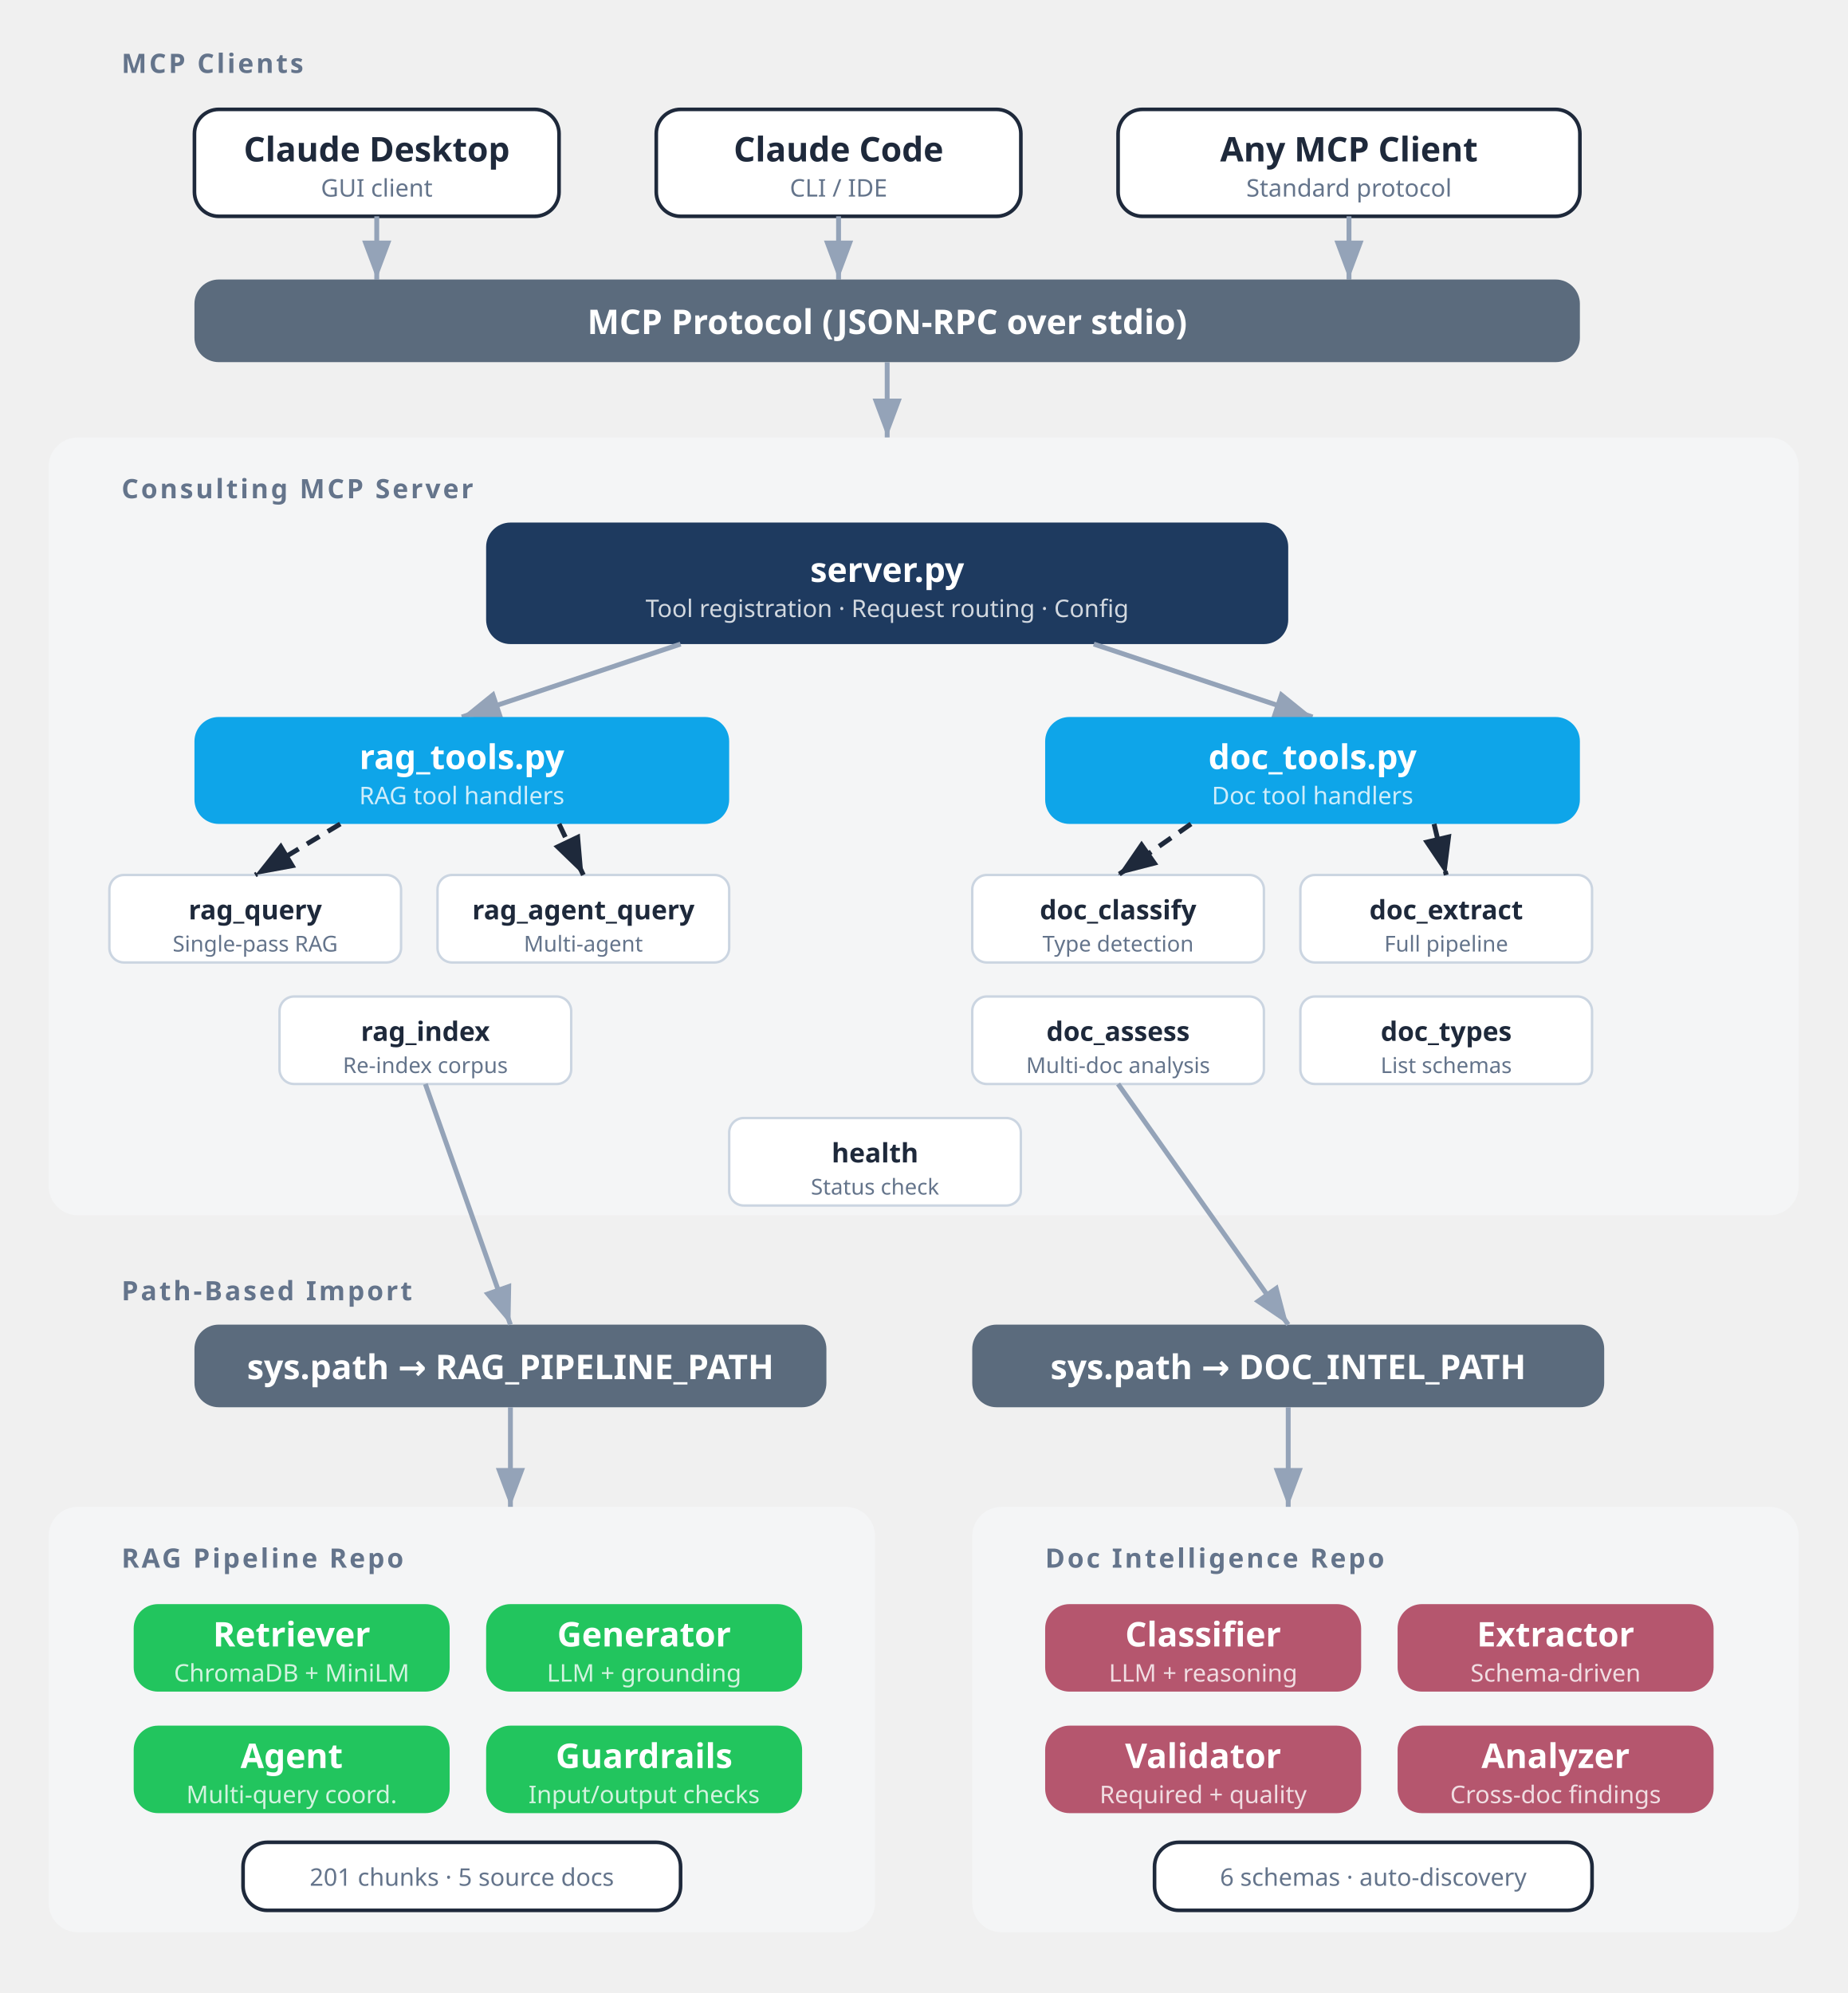
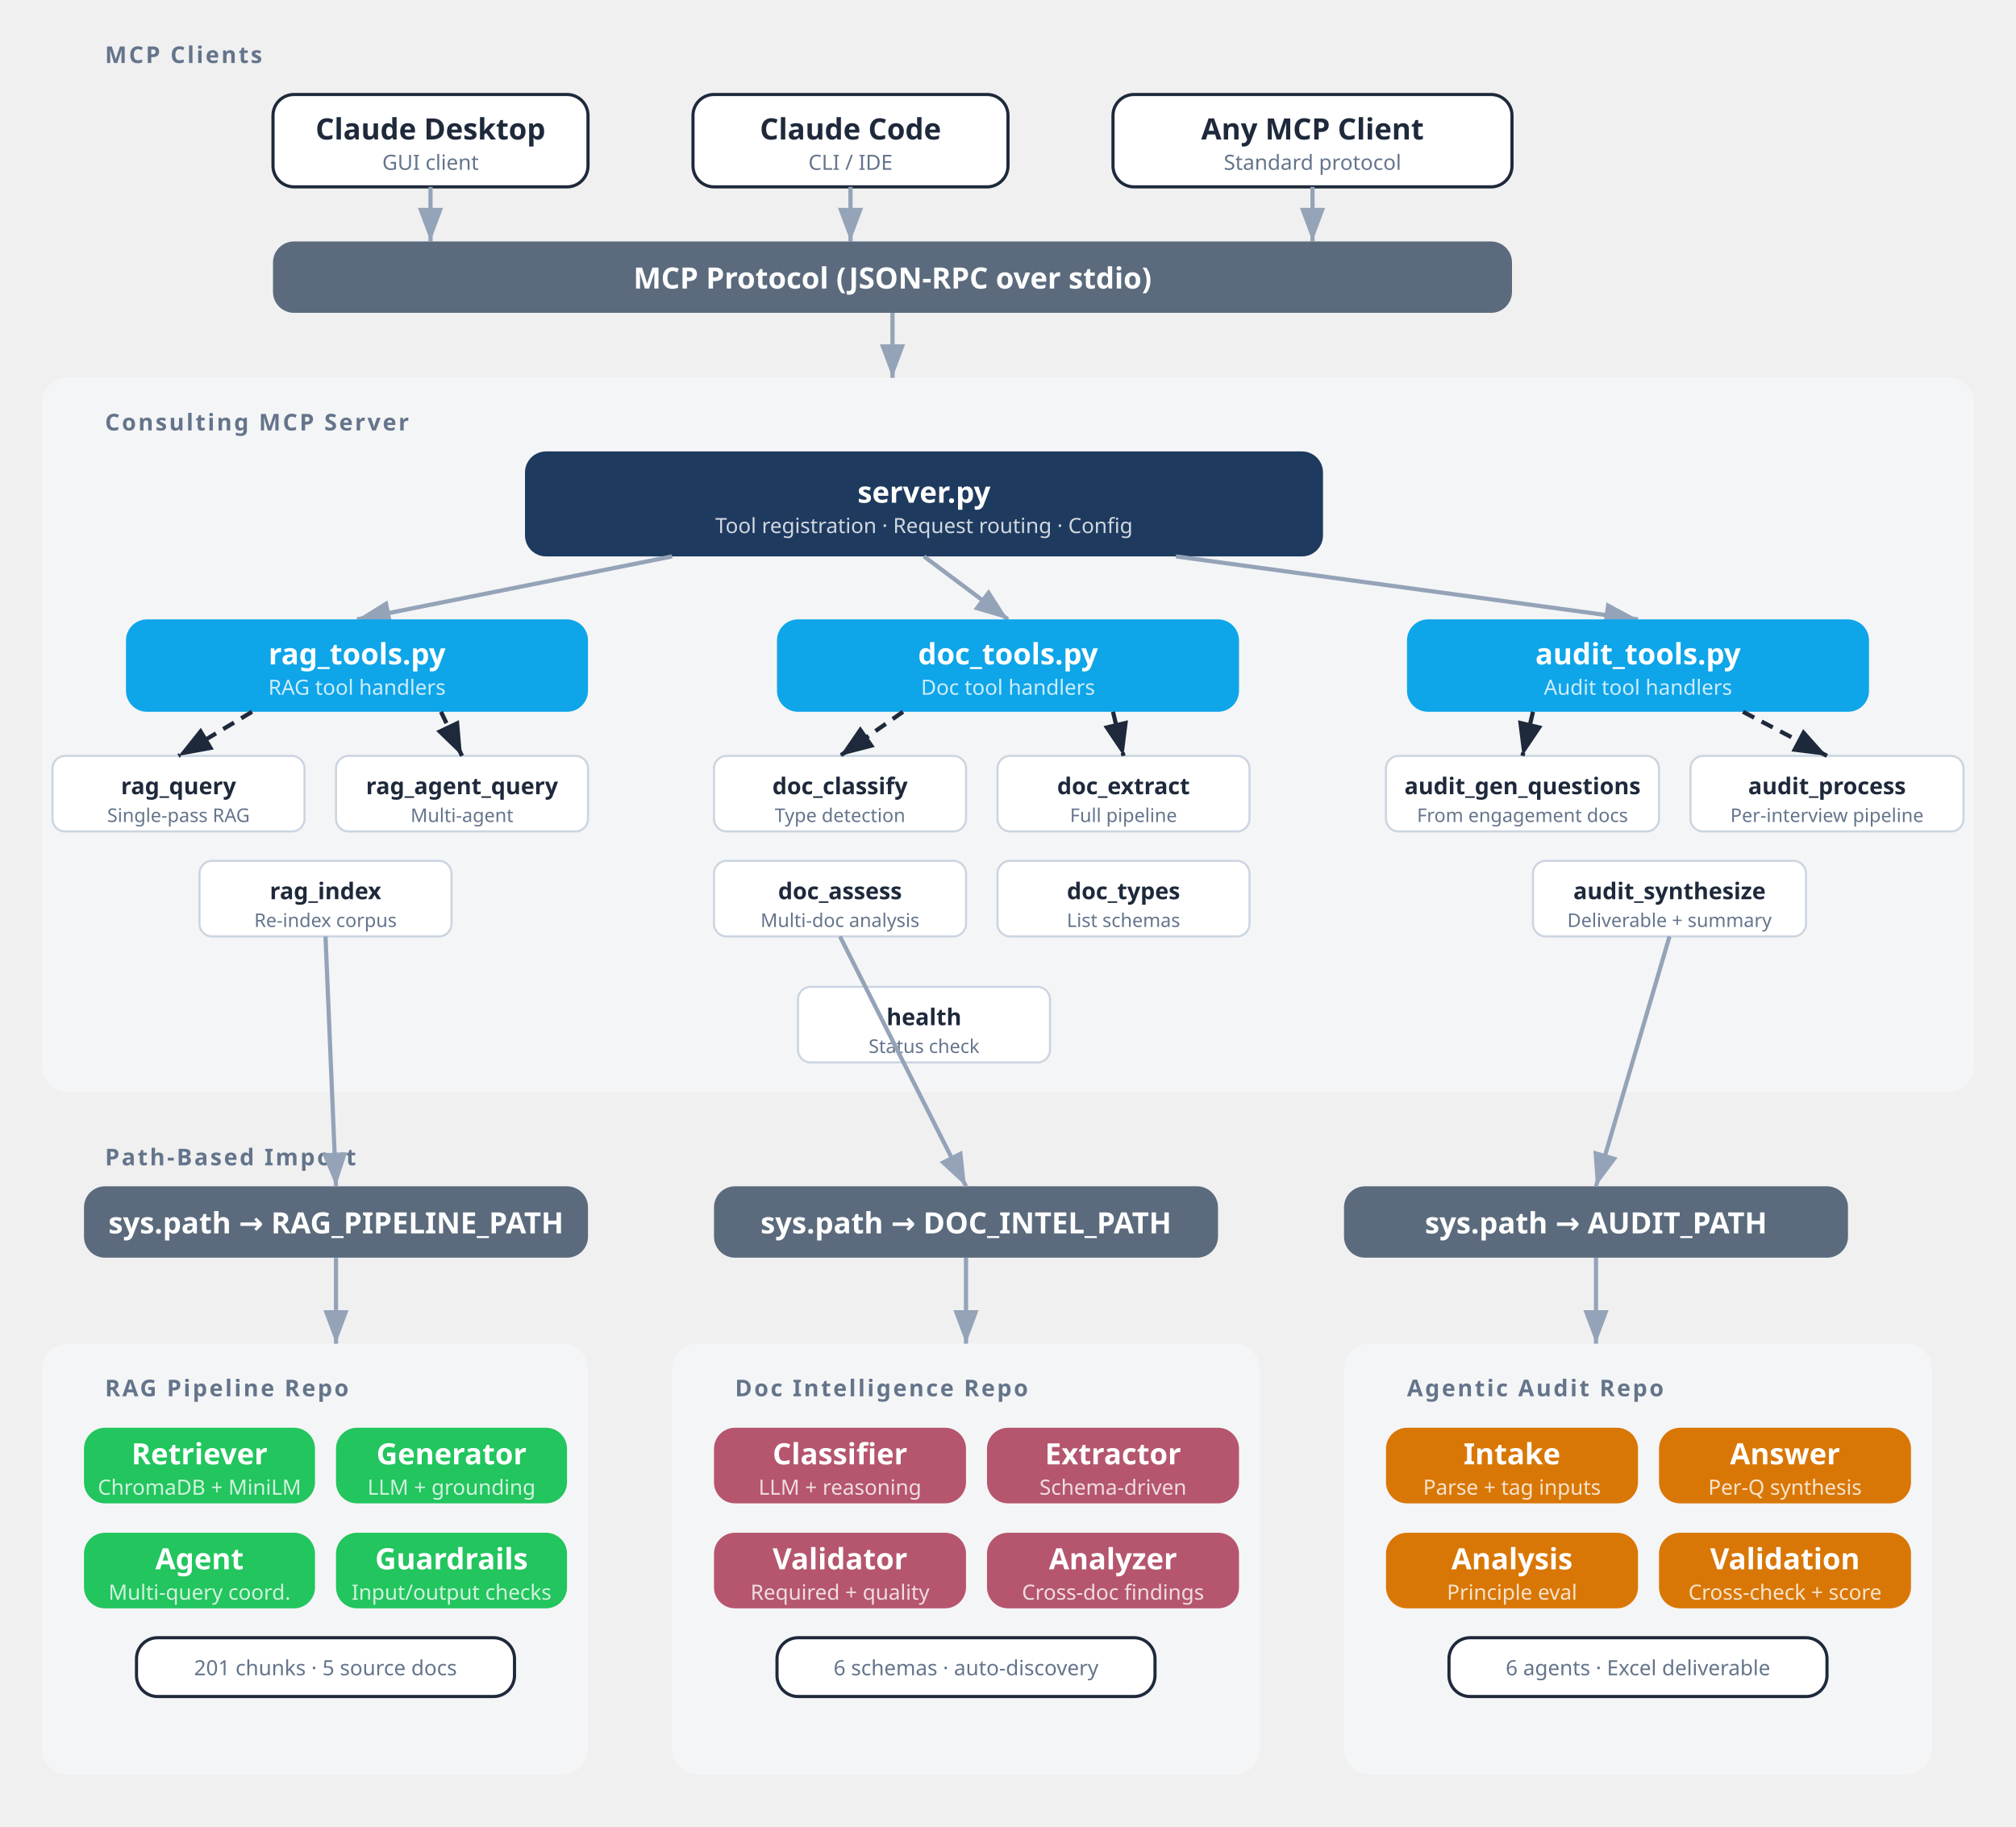
- <svg xmlns="http://www.w3.org/2000/svg" viewBox="0 0 760 820" role="img">
+ <svg xmlns="http://www.w3.org/2000/svg" viewBox="0 0 960 870" role="img">
  <style>
    .box-navy { fill: #1e3a5f; rx: 10; ry: 10; }
    .box-blue { fill: #0ea5e9; rx: 10; ry: 10; }
    .box-slate { fill: #5b6b7d; rx: 10; ry: 10; }
    .box-green { fill: #22c55e; rx: 10; ry: 10; }
    .box-rose { fill: #b5566e; rx: 10; ry: 10; }
+     .box-amber { fill: #d97706; rx: 10; ry: 10; }
    .box-white { fill: #ffffff; rx: 10; ry: 10; stroke: #1e293b; stroke-width: 1.5; }
    .box-label { fill: #fff; font-family: system-ui, sans-serif; font-size: 14px; font-weight: 600; text-anchor: middle; dominant-baseline: central; }
    .box-label-dark { fill: #1e293b; font-family: system-ui, sans-serif; font-size: 14px; font-weight: 600; text-anchor: middle; dominant-baseline: central; }
    .box-sub { fill: rgba(255,255,255,0.8); font-family: system-ui, sans-serif; font-size: 10px; text-anchor: middle; dominant-baseline: central; }
    .box-sub-dark { fill: #64748b; font-family: system-ui, sans-serif; font-size: 10px; text-anchor: middle; dominant-baseline: central; }
    .arrow { stroke: #94a3b8; stroke-width: 2; fill: none; marker-end: url(#arrowhead); }
    .arrow-dash { stroke: #1e293b; stroke-width: 2; fill: none; marker-end: url(#arrowhead-black); stroke-dasharray: 6 4; }
    .phase-label { fill: #64748b; font-family: system-ui, sans-serif; font-size: 11px; font-weight: 700; text-transform: uppercase; letter-spacing: 1px; }
    .section-bg { fill: #f8fafc; rx: 12; ry: 12; opacity: 0.5; }
    .tool-box { fill: #ffffff; rx: 6; ry: 6; stroke: #cbd5e1; stroke-width: 1; }
    .tool-label { fill: #1e293b; font-family: system-ui, sans-serif; font-size: 11px; font-weight: 600; text-anchor: middle; dominant-baseline: central; }
    .tool-sub { fill: #64748b; font-family: system-ui, sans-serif; font-size: 9px; text-anchor: middle; dominant-baseline: central; }
  </style>
  <defs>
    <marker id="arrowhead" markerWidth="8" markerHeight="6" refX="8" refY="3" orient="auto">
      <polygon points="0 0, 8 3, 0 6" fill="#94a3b8" />
    </marker>
    <marker id="arrowhead-black" markerWidth="8" markerHeight="6" refX="8" refY="3" orient="auto">
      <polygon points="0 0, 8 3, 0 6" fill="#1e293b" />
    </marker>
  </defs>
  <text class="phase-label" x="50" y="30">MCP Clients</text>
-   <rect class="box-white" x="80" y="45" width="150" height="44" />
-   <text class="box-label-dark" x="155" y="61">Claude Desktop</text>
-   <text class="box-sub-dark" x="155" y="77">GUI client</text>
-   <rect class="box-white" x="270" y="45" width="150" height="44" />
-   <text class="box-label-dark" x="345" y="61">Claude Code</text>
-   <text class="box-sub-dark" x="345" y="77">CLI / IDE</text>
-   <rect class="box-white" x="460" y="45" width="190" height="44" />
-   <text class="box-label-dark" x="555" y="61">Any MCP Client</text>
-   <text class="box-sub-dark" x="555" y="77">Standard protocol</text>
-   <line class="arrow" x1="155" y1="89" x2="155" y2="115" />
-   <line class="arrow" x1="345" y1="89" x2="345" y2="115" />
-   <line class="arrow" x1="555" y1="89" x2="555" y2="115" />
-   <rect class="box-slate" x="80" y="115" width="570" height="34" />
-   <text class="box-label" x="365" y="132">MCP Protocol (JSON-RPC over stdio)</text>
-   <line class="arrow" x1="365" y1="149" x2="365" y2="180" />
-   <rect class="section-bg" x="20" y="180" width="720" height="320" />
+   <rect class="box-white" x="130" y="45" width="150" height="44" />
+   <text class="box-label-dark" x="205" y="61">Claude Desktop</text>
+   <text class="box-sub-dark" x="205" y="77">GUI client</text>
+   <rect class="box-white" x="330" y="45" width="150" height="44" />
+   <text class="box-label-dark" x="405" y="61">Claude Code</text>
+   <text class="box-sub-dark" x="405" y="77">CLI / IDE</text>
+   <rect class="box-white" x="530" y="45" width="190" height="44" />
+   <text class="box-label-dark" x="625" y="61">Any MCP Client</text>
+   <text class="box-sub-dark" x="625" y="77">Standard protocol</text>
+   <line class="arrow" x1="205" y1="89" x2="205" y2="115" />
+   <line class="arrow" x1="405" y1="89" x2="405" y2="115" />
+   <line class="arrow" x1="625" y1="89" x2="625" y2="115" />
+   <rect class="box-slate" x="130" y="115" width="590" height="34" />
+   <text class="box-label" x="425" y="132">MCP Protocol (JSON-RPC over stdio)</text>
+   <line class="arrow" x1="425" y1="149" x2="425" y2="180" />
+   <rect class="section-bg" x="20" y="180" width="920" height="340" />
  <text class="phase-label" x="50" y="205">Consulting MCP Server</text>
-   <rect class="box-navy" x="200" y="215" width="330" height="50" />
-   <text class="box-label" x="365" y="234">server.py</text>
-   <text class="box-sub" x="365" y="250">Tool registration · Request routing · Config</text>
-   <line class="arrow" x1="280" y1="265" x2="190" y2="295" />
-   <line class="arrow" x1="450" y1="265" x2="540" y2="295" />
-   <rect class="box-blue" x="80" y="295" width="220" height="44" />
-   <text class="box-label" x="190" y="311">rag_tools.py</text>
-   <text class="box-sub" x="190" y="327">RAG tool handlers</text>
-   <rect class="box-blue" x="430" y="295" width="220" height="44" />
-   <text class="box-label" x="540" y="311">doc_tools.py</text>
-   <text class="box-sub" x="540" y="327">Doc tool handlers</text>
-   <rect class="tool-box" x="45" y="360" width="120" height="36" />
-   <text class="tool-label" x="105" y="374">rag_query</text>
-   <text class="tool-sub" x="105" y="388">Single-pass RAG</text>
-   <rect class="tool-box" x="180" y="360" width="120" height="36" />
-   <text class="tool-label" x="240" y="374">rag_agent_query</text>
-   <text class="tool-sub" x="240" y="388">Multi-agent</text>
-   <rect class="tool-box" x="115" y="410" width="120" height="36" />
-   <text class="tool-label" x="175" y="424">rag_index</text>
-   <text class="tool-sub" x="175" y="438">Re-index corpus</text>
-   <rect class="tool-box" x="400" y="360" width="120" height="36" />
-   <text class="tool-label" x="460" y="374">doc_classify</text>
-   <text class="tool-sub" x="460" y="388">Type detection</text>
-   <rect class="tool-box" x="535" y="360" width="120" height="36" />
-   <text class="tool-label" x="595" y="374">doc_extract</text>
-   <text class="tool-sub" x="595" y="388">Full pipeline</text>
-   <rect class="tool-box" x="400" y="410" width="120" height="36" />
-   <text class="tool-label" x="460" y="424">doc_assess</text>
-   <text class="tool-sub" x="460" y="438">Multi-doc analysis</text>
-   <rect class="tool-box" x="535" y="410" width="120" height="36" />
-   <text class="tool-label" x="595" y="424">doc_types</text>
-   <text class="tool-sub" x="595" y="438">List schemas</text>
-   <rect class="tool-box" x="300" y="460" width="120" height="36" />
-   <text class="tool-label" x="360" y="474">health</text>
-   <text class="tool-sub" x="360" y="488">Status check</text>
-   <line class="arrow-dash" x1="140" y1="339" x2="105" y2="360" />
-   <line class="arrow-dash" x1="230" y1="339" x2="240" y2="360" />
-   <line class="arrow-dash" x1="490" y1="339" x2="460" y2="360" />
-   <line class="arrow-dash" x1="590" y1="339" x2="595" y2="360" />
-   <text class="phase-label" x="50" y="535">Path-Based Import</text>
-   <rect class="box-slate" x="80" y="545" width="260" height="34" />
-   <text class="box-label" x="210" y="562">sys.path → RAG_PIPELINE_PATH</text>
-   <rect class="box-slate" x="400" y="545" width="260" height="34" />
-   <text class="box-label" x="530" y="562">sys.path → DOC_INTEL_PATH</text>
-   <line class="arrow" x1="175" y1="446" x2="210" y2="545" />
-   <line class="arrow" x1="460" y1="446" x2="530" y2="545" />
-   <line class="arrow" x1="210" y1="579" x2="210" y2="620" />
-   <line class="arrow" x1="530" y1="579" x2="530" y2="620" />
-   <rect class="section-bg" x="20" y="620" width="340" height="175" />
-   <text class="phase-label" x="50" y="645">RAG Pipeline Repo</text>
-   <rect class="box-green" x="55" y="660" width="130" height="36" />
-   <text class="box-label" x="120" y="672">Retriever</text>
-   <text class="box-sub" x="120" y="688">ChromaDB + MiniLM</text>
-   <rect class="box-green" x="200" y="660" width="130" height="36" />
-   <text class="box-label" x="265" y="672">Generator</text>
-   <text class="box-sub" x="265" y="688">LLM + grounding</text>
-   <rect class="box-green" x="55" y="710" width="130" height="36" />
-   <text class="box-label" x="120" y="722">Agent</text>
-   <text class="box-sub" x="120" y="738">Multi-query coord.</text>
-   <rect class="box-green" x="200" y="710" width="130" height="36" />
-   <text class="box-label" x="265" y="722">Guardrails</text>
-   <text class="box-sub" x="265" y="738">Input/output checks</text>
-   <rect class="box-white" x="100" y="758" width="180" height="28" />
-   <text class="box-sub-dark" x="190" y="772">201 chunks · 5 source docs</text>
-   <rect class="section-bg" x="400" y="620" width="340" height="175" />
-   <text class="phase-label" x="430" y="645">Doc Intelligence Repo</text>
-   <rect class="box-rose" x="430" y="660" width="130" height="36" />
-   <text class="box-label" x="495" y="672">Classifier</text>
-   <text class="box-sub" x="495" y="688">LLM + reasoning</text>
-   <rect class="box-rose" x="575" y="660" width="130" height="36" />
-   <text class="box-label" x="640" y="672">Extractor</text>
-   <text class="box-sub" x="640" y="688">Schema-driven</text>
-   <rect class="box-rose" x="430" y="710" width="130" height="36" />
-   <text class="box-label" x="495" y="722">Validator</text>
-   <text class="box-sub" x="495" y="738">Required + quality</text>
-   <rect class="box-rose" x="575" y="710" width="130" height="36" />
-   <text class="box-label" x="640" y="722">Analyzer</text>
-   <text class="box-sub" x="640" y="738">Cross-doc findings</text>
-   <rect class="box-white" x="475" y="758" width="180" height="28" />
-   <text class="box-sub-dark" x="565" y="772">6 schemas · auto-discovery</text>
+   <rect class="box-navy" x="250" y="215" width="380" height="50" />
+   <text class="box-label" x="440" y="234">server.py</text>
+   <text class="box-sub" x="440" y="250">Tool registration · Request routing · Config</text>
+   <line class="arrow" x1="320" y1="265" x2="170" y2="295" />
+   <line class="arrow" x1="440" y1="265" x2="480" y2="295" />
+   <line class="arrow" x1="560" y1="265" x2="780" y2="295" />
+   <rect class="box-blue" x="60" y="295" width="220" height="44" />
+   <text class="box-label" x="170" y="311">rag_tools.py</text>
+   <text class="box-sub" x="170" y="327">RAG tool handlers</text>
+   <rect class="box-blue" x="370" y="295" width="220" height="44" />
+   <text class="box-label" x="480" y="311">doc_tools.py</text>
+   <text class="box-sub" x="480" y="327">Doc tool handlers</text>
+   <rect class="box-blue" x="670" y="295" width="220" height="44" />
+   <text class="box-label" x="780" y="311">audit_tools.py</text>
+   <text class="box-sub" x="780" y="327">Audit tool handlers</text>
+   <rect class="tool-box" x="25" y="360" width="120" height="36" />
+   <text class="tool-label" x="85" y="374">rag_query</text>
+   <text class="tool-sub" x="85" y="388">Single-pass RAG</text>
+   <rect class="tool-box" x="160" y="360" width="120" height="36" />
+   <text class="tool-label" x="220" y="374">rag_agent_query</text>
+   <text class="tool-sub" x="220" y="388">Multi-agent</text>
+   <rect class="tool-box" x="95" y="410" width="120" height="36" />
+   <text class="tool-label" x="155" y="424">rag_index</text>
+   <text class="tool-sub" x="155" y="438">Re-index corpus</text>
+   <rect class="tool-box" x="340" y="360" width="120" height="36" />
+   <text class="tool-label" x="400" y="374">doc_classify</text>
+   <text class="tool-sub" x="400" y="388">Type detection</text>
+   <rect class="tool-box" x="475" y="360" width="120" height="36" />
+   <text class="tool-label" x="535" y="374">doc_extract</text>
+   <text class="tool-sub" x="535" y="388">Full pipeline</text>
+   <rect class="tool-box" x="340" y="410" width="120" height="36" />
+   <text class="tool-label" x="400" y="424">doc_assess</text>
+   <text class="tool-sub" x="400" y="438">Multi-doc analysis</text>
+   <rect class="tool-box" x="475" y="410" width="120" height="36" />
+   <text class="tool-label" x="535" y="424">doc_types</text>
+   <text class="tool-sub" x="535" y="438">List schemas</text>
+   <rect class="tool-box" x="660" y="360" width="130" height="36" />
+   <text class="tool-label" x="725" y="374">audit_gen_questions</text>
+   <text class="tool-sub" x="725" y="388">From engagement docs</text>
+   <rect class="tool-box" x="805" y="360" width="130" height="36" />
+   <text class="tool-label" x="870" y="374">audit_process</text>
+   <text class="tool-sub" x="870" y="388">Per-interview pipeline</text>
+   <rect class="tool-box" x="730" y="410" width="130" height="36" />
+   <text class="tool-label" x="795" y="424">audit_synthesize</text>
+   <text class="tool-sub" x="795" y="438">Deliverable + summary</text>
+   <rect class="tool-box" x="380" y="470" width="120" height="36" />
+   <text class="tool-label" x="440" y="484">health</text>
+   <text class="tool-sub" x="440" y="498">Status check</text>
+   <line class="arrow-dash" x1="120" y1="339" x2="85" y2="360" />
+   <line class="arrow-dash" x1="210" y1="339" x2="220" y2="360" />
+   <line class="arrow-dash" x1="430" y1="339" x2="400" y2="360" />
+   <line class="arrow-dash" x1="530" y1="339" x2="535" y2="360" />
+   <line class="arrow-dash" x1="730" y1="339" x2="725" y2="360" />
+   <line class="arrow-dash" x1="830" y1="339" x2="870" y2="360" />
+   <text class="phase-label" x="50" y="555">Path-Based Import</text>
+   <rect class="box-slate" x="40" y="565" width="240" height="34" />
+   <text class="box-label" x="160" y="582">sys.path → RAG_PIPELINE_PATH</text>
+   <rect class="box-slate" x="340" y="565" width="240" height="34" />
+   <text class="box-label" x="460" y="582">sys.path → DOC_INTEL_PATH</text>
+   <rect class="box-slate" x="640" y="565" width="240" height="34" />
+   <text class="box-label" x="760" y="582">sys.path → AUDIT_PATH</text>
+   <line class="arrow" x1="155" y1="446" x2="160" y2="565" />
+   <line class="arrow" x1="400" y1="446" x2="460" y2="565" />
+   <line class="arrow" x1="795" y1="446" x2="760" y2="565" />
+   <line class="arrow" x1="160" y1="599" x2="160" y2="640" />
+   <line class="arrow" x1="460" y1="599" x2="460" y2="640" />
+   <line class="arrow" x1="760" y1="599" x2="760" y2="640" />
+   <rect class="section-bg" x="20" y="640" width="260" height="205" />
+   <text class="phase-label" x="50" y="665">RAG Pipeline Repo</text>
+   <rect class="box-green" x="40" y="680" width="110" height="36" />
+   <text class="box-label" x="95" y="692">Retriever</text>
+   <text class="box-sub" x="95" y="708">ChromaDB + MiniLM</text>
+   <rect class="box-green" x="160" y="680" width="110" height="36" />
+   <text class="box-label" x="215" y="692">Generator</text>
+   <text class="box-sub" x="215" y="708">LLM + grounding</text>
+   <rect class="box-green" x="40" y="730" width="110" height="36" />
+   <text class="box-label" x="95" y="742">Agent</text>
+   <text class="box-sub" x="95" y="758">Multi-query coord.</text>
+   <rect class="box-green" x="160" y="730" width="110" height="36" />
+   <text class="box-label" x="215" y="742">Guardrails</text>
+   <text class="box-sub" x="215" y="758">Input/output checks</text>
+   <rect class="box-white" x="65" y="780" width="180" height="28" />
+   <text class="box-sub-dark" x="155" y="794">201 chunks · 5 source docs</text>
+   <rect class="section-bg" x="320" y="640" width="280" height="205" />
+   <text class="phase-label" x="350" y="665">Doc Intelligence Repo</text>
+   <rect class="box-rose" x="340" y="680" width="120" height="36" />
+   <text class="box-label" x="400" y="692">Classifier</text>
+   <text class="box-sub" x="400" y="708">LLM + reasoning</text>
+   <rect class="box-rose" x="470" y="680" width="120" height="36" />
+   <text class="box-label" x="530" y="692">Extractor</text>
+   <text class="box-sub" x="530" y="708">Schema-driven</text>
+   <rect class="box-rose" x="340" y="730" width="120" height="36" />
+   <text class="box-label" x="400" y="742">Validator</text>
+   <text class="box-sub" x="400" y="758">Required + quality</text>
+   <rect class="box-rose" x="470" y="730" width="120" height="36" />
+   <text class="box-label" x="530" y="742">Analyzer</text>
+   <text class="box-sub" x="530" y="758">Cross-doc findings</text>
+   <rect class="box-white" x="370" y="780" width="180" height="28" />
+   <text class="box-sub-dark" x="460" y="794">6 schemas · auto-discovery</text>
+   <rect class="section-bg" x="640" y="640" width="280" height="205" />
+   <text class="phase-label" x="670" y="665">Agentic Audit Repo</text>
+   <rect class="box-amber" x="660" y="680" width="120" height="36" />
+   <text class="box-label" x="720" y="692">Intake</text>
+   <text class="box-sub" x="720" y="708">Parse + tag inputs</text>
+   <rect class="box-amber" x="790" y="680" width="120" height="36" />
+   <text class="box-label" x="850" y="692">Answer</text>
+   <text class="box-sub" x="850" y="708">Per-Q synthesis</text>
+   <rect class="box-amber" x="660" y="730" width="120" height="36" />
+   <text class="box-label" x="720" y="742">Analysis</text>
+   <text class="box-sub" x="720" y="758">Principle eval</text>
+   <rect class="box-amber" x="790" y="730" width="120" height="36" />
+   <text class="box-label" x="850" y="742">Validation</text>
+   <text class="box-sub" x="850" y="758">Cross-check + score</text>
+   <rect class="box-white" x="690" y="780" width="180" height="28" />
+   <text class="box-sub-dark" x="780" y="794">6 agents · Excel deliverable</text>
</svg>
